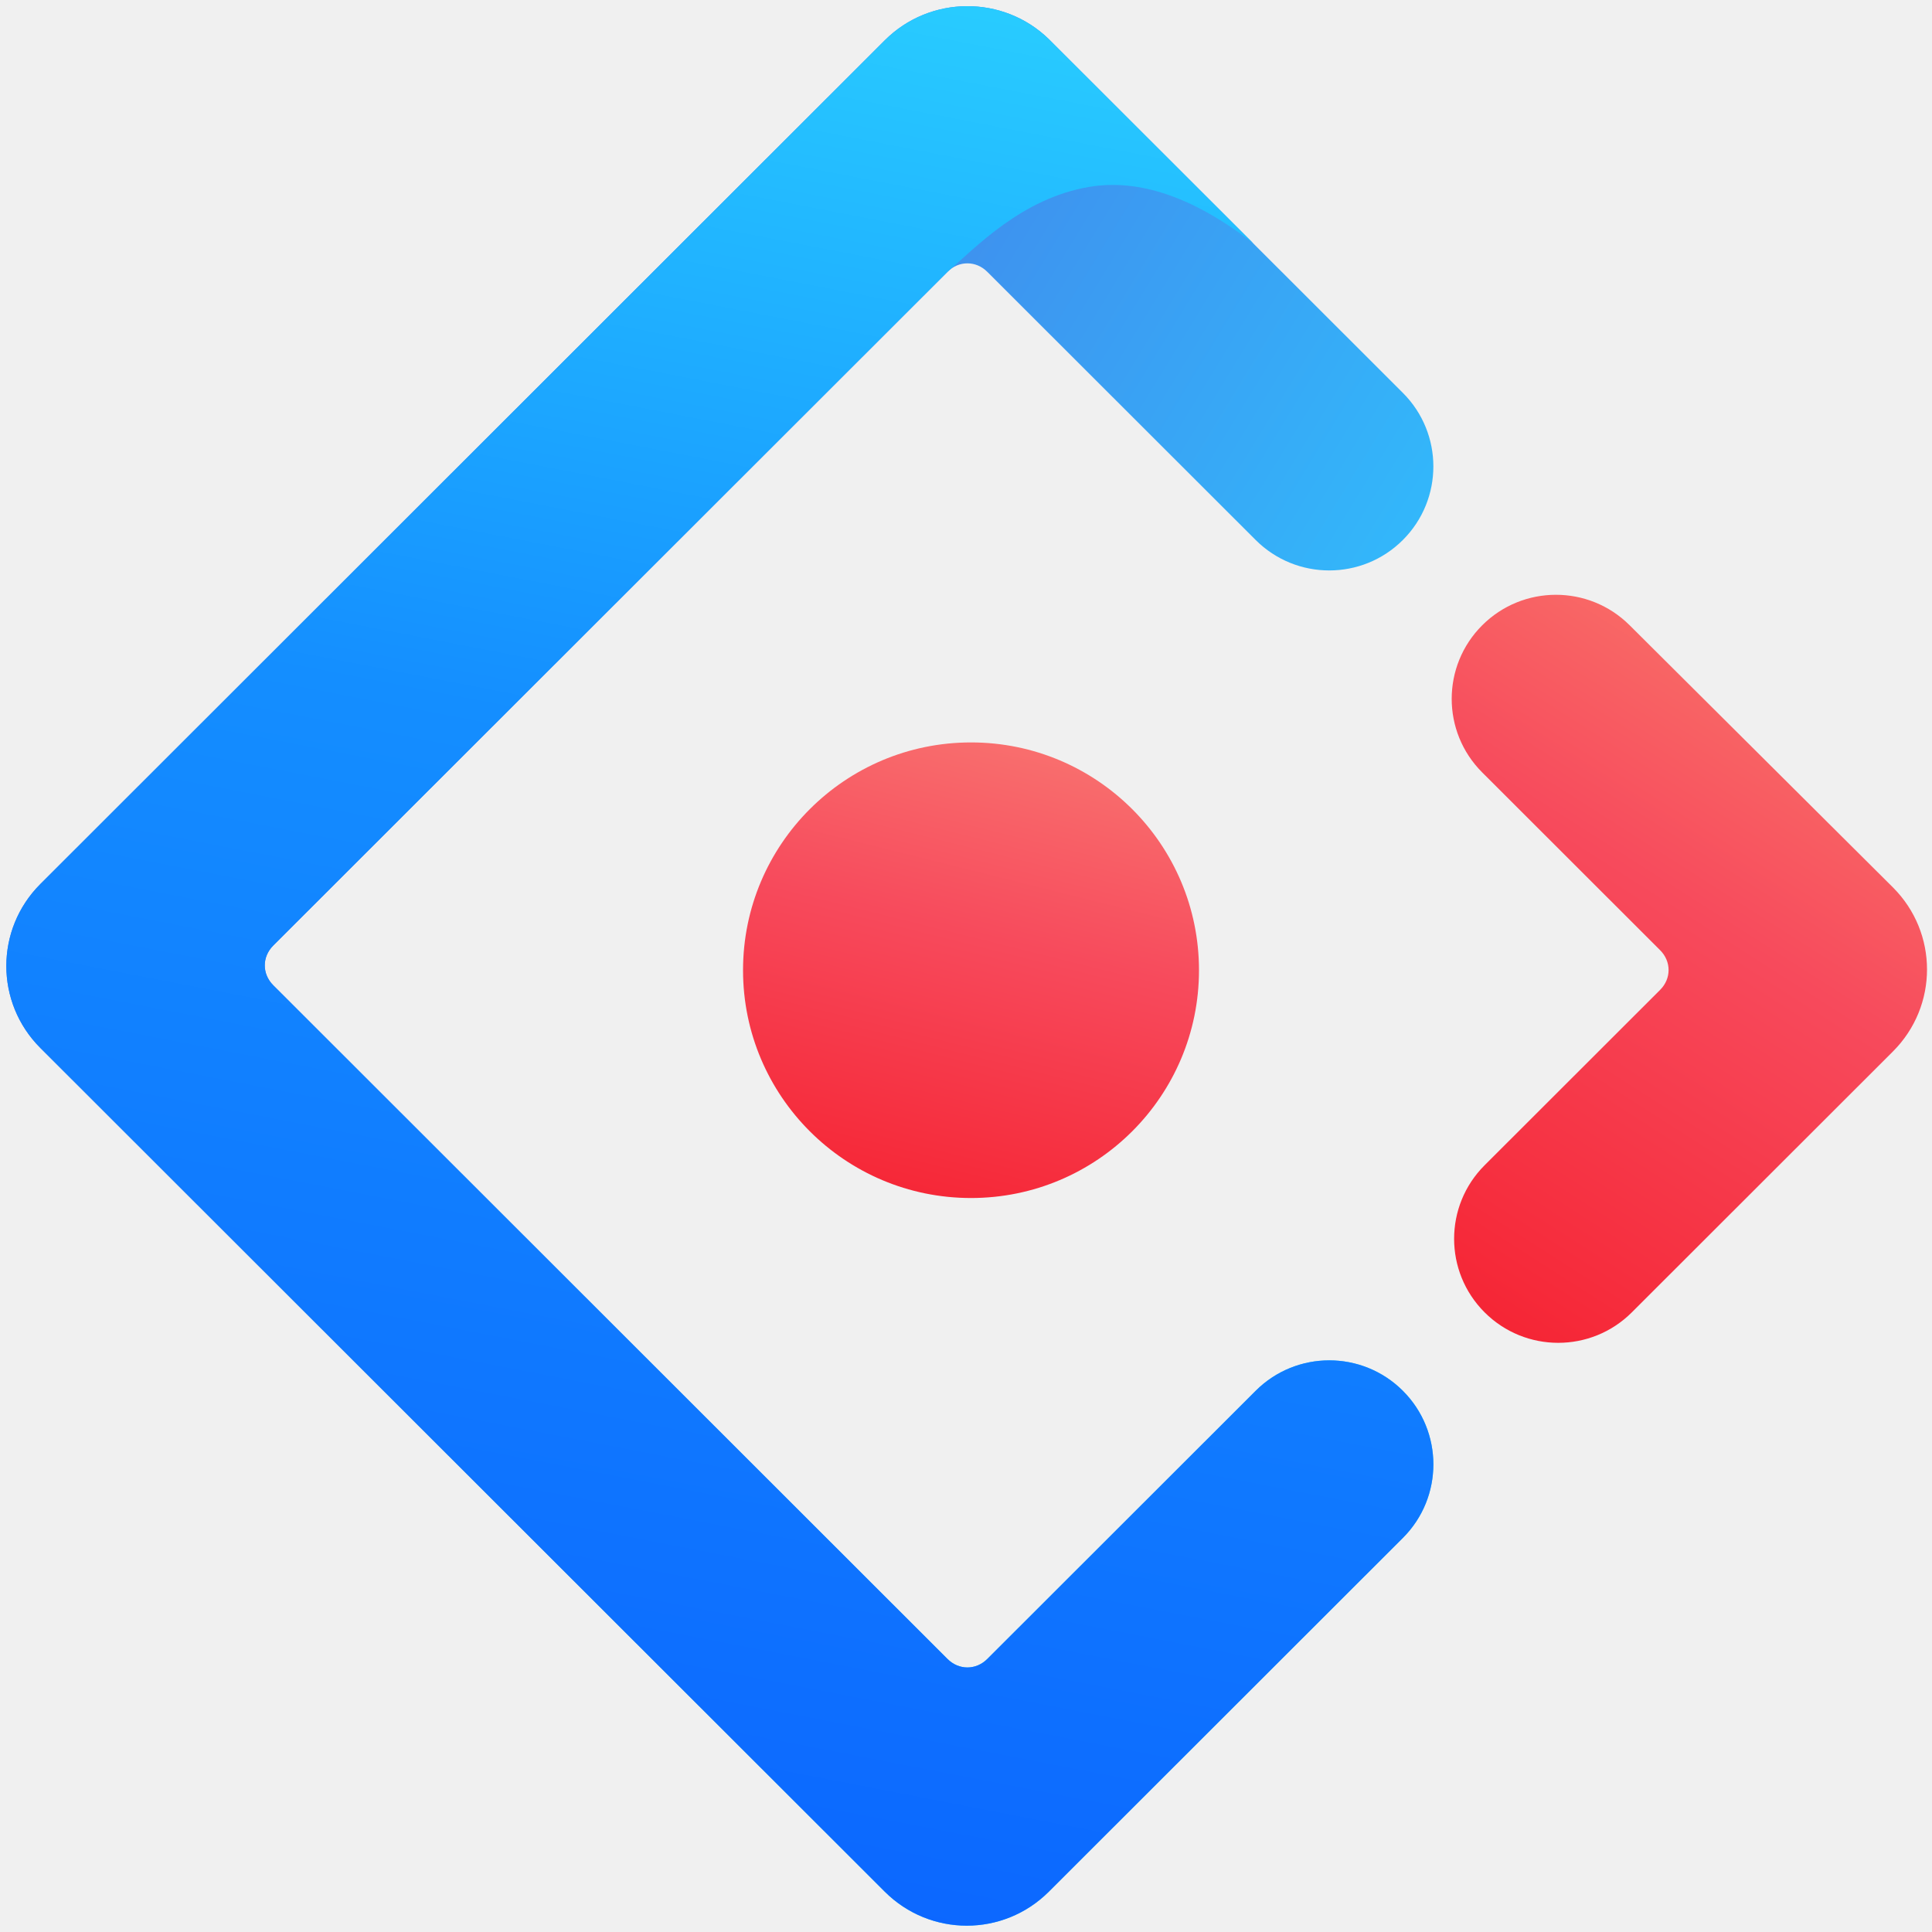
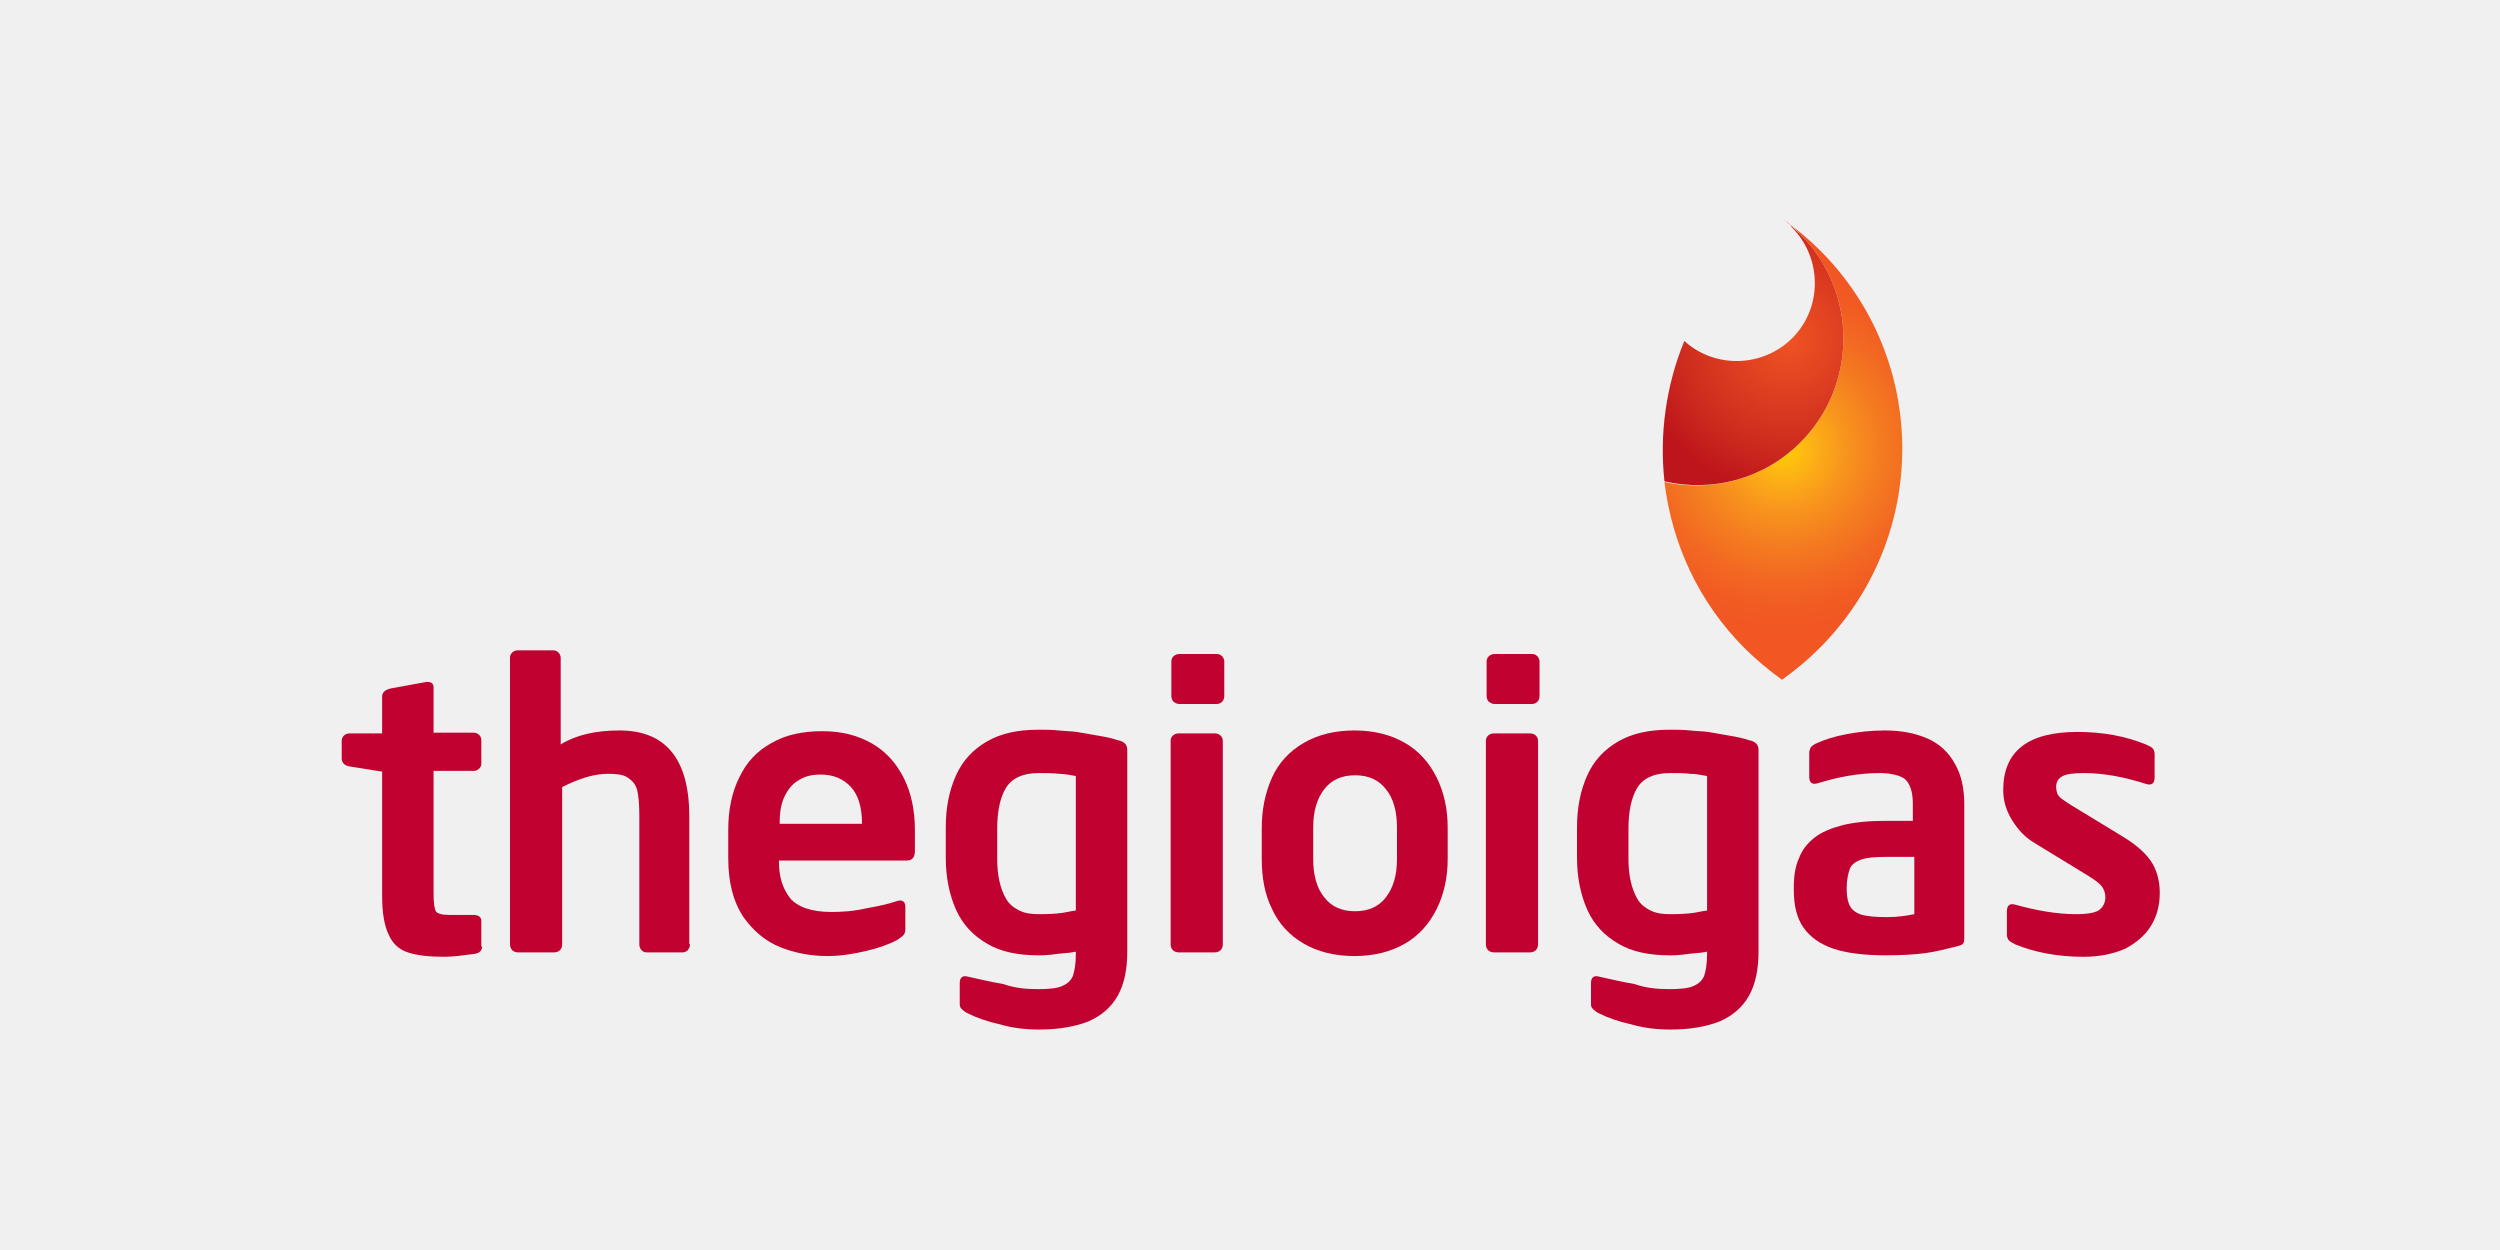
- <svg xmlns="http://www.w3.org/2000/svg" width="200px" height="200px" viewBox="0 0 200 200" version="1.1">
-   <defs>
-     <linearGradient x1="62.102%" y1="0%" x2="108.197%" y2="37.864%" id="linearGradient-1">
-       <stop stop-color="#4285EB" offset="0%" />
-       <stop stop-color="#2EC7FF" offset="100%" />
-     </linearGradient>
-     <linearGradient x1="69.644%" y1="0%" x2="54.043%" y2="108.457%" id="linearGradient-2">
-       <stop stop-color="#29CDFF" offset="0%" />
-       <stop stop-color="#148EFF" offset="37.86%" />
-       <stop stop-color="#0A60FF" offset="100%" />
-     </linearGradient>
-     <linearGradient x1="69.691%" y1="-12.974%" x2="16.723%" y2="117.391%" id="linearGradient-3">
-       <stop stop-color="#FA816E" offset="0%" />
-       <stop stop-color="#F74A5C" offset="41.473%" />
-       <stop stop-color="#F51D2C" offset="100%" />
-     </linearGradient>
-     <linearGradient x1="68.128%" y1="-35.691%" x2="30.44%" y2="114.943%" id="linearGradient-4">
-       <stop stop-color="#FA8E7D" offset="0%" />
-       <stop stop-color="#F74A5C" offset="51.264%" />
-       <stop stop-color="#F51D2C" offset="100%" />
-     </linearGradient>
-   </defs>
-   <g id="Page-1" stroke="none" stroke-width="1" fill="none" fill-rule="evenodd">
-     <g id="logo" transform="translate(-20, -20)">
-       <g id="Group-28-Copy-5" transform="translate(20, 20)">
-         <g id="Group-27-Copy-3">
-           <g id="Group-25" fill-rule="nonzero">
-             <g id="2">
-               <path d="M91.588,4.177 L4.18,91.513 C-0.519,96.208 -0.519,103.792 4.18,108.487 L91.588,195.823 C96.287,200.519 103.877,200.519 108.577,195.823 L145.225,159.205 C149.434,155 149.434,148.182 145.225,143.977 C141.017,139.772 134.194,139.772 129.985,143.977 L102.202,171.737 C101.032,172.906 99.257,172.906 98.088,171.737 L28.286,101.993 C27.116,100.824 27.116,99.051 28.286,97.882 L98.088,28.138 C99.257,26.969 101.032,26.969 102.202,28.138 L129.985,55.898 C134.194,60.103 141.017,60.103 145.225,55.898 C149.434,51.693 149.434,44.876 145.225,40.671 L108.581,4.056 C103.862,-0.538 96.269,-0.501 91.588,4.177 Z" id="Shape" fill="url(#linearGradient-1)" />
-               <path d="M91.588,4.177 L4.18,91.513 C-0.519,96.208 -0.519,103.792 4.18,108.487 L91.588,195.823 C96.287,200.519 103.877,200.519 108.577,195.823 L145.225,159.205 C149.434,155 149.434,148.182 145.225,143.977 C141.017,139.772 134.194,139.772 129.985,143.977 L102.202,171.737 C101.032,172.906 99.257,172.906 98.088,171.737 L28.286,101.993 C27.116,100.824 27.116,99.051 28.286,97.882 L98.088,28.138 C101,25.627 105.752,20.542 112.73,19.352 C117.916,18.469 123.585,20.414 129.739,25.189 C125.625,21.078 118.572,14.034 108.581,4.056 C103.862,-0.538 96.269,-0.501 91.588,4.177 Z" id="Shape" fill="url(#linearGradient-2)" />
-             </g>
-             <path d="M153.686,135.855 C157.894,140.06 164.717,140.06 168.926,135.855 L195.96,108.843 C200.659,104.147 200.659,96.564 195.961,91.869 L168.691,64.718 C164.472,60.518 157.647,60.524 153.436,64.732 C149.227,68.937 149.227,75.754 153.436,79.959 L171.854,98.362 C173.024,99.531 173.024,101.305 171.854,102.473 L153.686,120.627 C149.477,124.832 149.477,131.65 153.686,135.855 Z" id="Shape" fill="url(#linearGradient-3)" />
-           </g>
-           <ellipse id="Combined-Shape" fill="url(#linearGradient-4)" cx="100.519" cy="100.437" rx="23.6" ry="23.581" />
-         </g>
-       </g>
+ <svg xmlns="http://www.w3.org/2000/svg" version="1.1" id="Layer_1" x="0px" y="0px" viewBox="0 0 340.2 170.1" style="enable-background:new 0 0 340.2 170.1;" xml:space="preserve">
+   <style type="text/css">
+ 	.st0{fill:#C10230;}
+ 	.st1{fill:#FFFFFF;}
+ 	.st2{fill:url(#SVGID_1_);}
+ 	.st3{fill:url(#SVGID_2_);}
+ 	.st4{fill:#931222;}
+ 	.st5{fill:url(#SVGID_3_);}
+ 	.st6{fill:url(#SVGID_4_);}
+ 	.st7{fill:url(#SVGID_5_);}
+ 	.st8{fill:url(#SVGID_6_);}
+ 	.st9{fill:#FF8300;}
+ 	.st10{fill:url(#SVGID_7_);}
+ 	.st11{fill:url(#SVGID_8_);}
+ 	.st12{fill:#FF9015;}
+ 	.st13{fill:url(#SVGID_9_);}
+ 	.st14{fill:url(#SVGID_10_);}
+ 	.st15{fill:url(#SVGID_11_);}
+ 	.st16{fill:url(#SVGID_12_);}
+ 	.st17{fill:#58595B;}
+ 	.st18{fill:url(#SVGID_15_);}
+ 	.st19{fill:url(#SVGID_16_);}
+ </style>
+   <g>
+     <g>
+       <path class="st0" d="M65.6,128.8c0,0.5-0.3,0.9-1,1c-1.5,0.2-2.9,0.4-4.2,0.4c-2.1,0-3.7-0.2-4.9-0.6c-1.2-0.4-2.1-1.2-2.6-2.4    c-0.6-1.2-0.9-3-0.9-5.3V105l-4.4-0.7c-0.7-0.1-1.1-0.5-1.1-1.1v-2.4c0-0.3,0.1-0.5,0.3-0.7c0.2-0.2,0.5-0.3,0.8-0.3H52v-5    c0-0.6,0.4-0.9,1.1-1.1l4.9-0.9h0.2c0.6,0,0.8,0.3,0.8,0.8v6.1h5.4c0.3,0,0.6,0.1,0.8,0.3c0.2,0.2,0.3,0.4,0.3,0.8v3.1    c0,0.3-0.1,0.5-0.3,0.7c-0.2,0.2-0.5,0.3-0.7,0.3H59v16.6c0,1.3,0.1,2.1,0.3,2.5c0.2,0.3,0.8,0.5,1.7,0.5h3.4    c0.7,0,1.1,0.3,1.1,0.8V128.8z" />
+       <path class="st0" d="M93.9,128.5c0,0.3-0.1,0.5-0.3,0.8c-0.2,0.2-0.5,0.3-0.7,0.3H88c-0.3,0-0.5-0.1-0.7-0.3    c-0.2-0.2-0.3-0.5-0.3-0.8v-17.4c0-1.6-0.1-2.8-0.3-3.6c-0.2-0.8-0.7-1.3-1.3-1.7s-1.5-0.5-2.7-0.5c-1.8,0-3.8,0.6-6.2,1.8v21.4    c0,0.3-0.1,0.6-0.3,0.8c-0.2,0.2-0.5,0.3-0.8,0.3h-4.9c-0.3,0-0.6-0.1-0.8-0.3c-0.2-0.2-0.3-0.5-0.3-0.8v-39    c0-0.3,0.1-0.5,0.3-0.7s0.5-0.3,0.7-0.3h4.9c0.3,0,0.5,0.1,0.7,0.3s0.3,0.5,0.3,0.7v11.8c2.1-1.3,4.8-1.9,8-1.9    c6.3,0,9.5,3.9,9.5,11.7V128.5z" />
+       <path class="st0" d="M112.6,130.1c-2.2,0-4.4-0.4-6.4-1.2c-2-0.8-3.7-2.2-5.1-4.2c-1.3-2-2-4.6-2-7.9v-3.9c0-2.7,0.5-5.1,1.5-7.1    c1-2.1,2.4-3.6,4.4-4.7c1.9-1.1,4.2-1.6,6.9-1.6c2.7,0,4.9,0.6,6.8,1.7c1.9,1.1,3.3,2.7,4.3,4.7c1,2,1.5,4.4,1.5,7v2.9    c0,0.9-0.4,1.3-1.1,1.3H106v0.2c0,2,0.5,3.6,1.5,4.9c1,1.2,2.9,1.9,5.6,1.9c1.5,0,3.1-0.1,4.8-0.5c1.7-0.3,3.1-0.6,4.2-1    c0.7-0.2,1.1,0.1,1.1,0.8v3.1c0,0.3-0.1,0.6-0.3,0.8c-0.2,0.2-0.5,0.4-0.8,0.6c-1.1,0.6-2.5,1.1-4.2,1.5S114.4,130.1,112.6,130.1z     M117.3,112.2V112c0-2.1-0.5-3.8-1.5-4.9c-1-1.1-2.4-1.7-4.1-1.7c-1.1,0-2.1,0.2-2.9,0.7c-0.9,0.5-1.5,1.2-2,2.2s-0.7,2.2-0.7,3.6    v0.2H117.3z" />
+       <path class="st0" d="M141.3,134.6c1.4,0,2.5-0.1,3.2-0.4c0.7-0.3,1.2-0.7,1.5-1.4c0.2-0.6,0.4-1.6,0.4-2.9v-0.4    c-0.4,0.1-1.2,0.2-2.5,0.3c-1.3,0.2-2.1,0.2-2.6,0.2c-2.8,0-5.2-0.5-7-1.6c-1.9-1.1-3.3-2.6-4.2-4.6c-0.9-2-1.4-4.4-1.4-7.1v-4.1    c0-2.8,0.5-5.1,1.4-7.1c0.9-2,2.3-3.5,4.2-4.6c1.9-1.1,4.2-1.6,7-1.6c0.9,0,1.9,0,2.8,0.1c0.9,0.1,1.7,0.1,2.4,0.2    c0.7,0.1,1.7,0.3,2.9,0.5c1.2,0.2,2.1,0.4,2.6,0.6c0.6,0.1,0.9,0.3,1.1,0.5c0.2,0.2,0.3,0.5,0.3,0.9v27.3c0,2.5-0.4,4.5-1.3,6.1    c-0.9,1.6-2.2,2.7-4,3.5c-1.8,0.7-4,1.1-6.7,1.1c-1.8,0-3.6-0.2-5.3-0.7c-1.8-0.4-3.2-0.9-4.4-1.5c-0.2-0.1-0.4-0.2-0.6-0.4    c-0.2-0.1-0.3-0.3-0.4-0.4c-0.1-0.2-0.1-0.4-0.1-0.6v-2.7c0-0.8,0.4-1.1,1.1-0.9c1.4,0.3,3,0.7,4.8,1    C138.2,134.5,139.8,134.6,141.3,134.6z M146.4,123.9v-18.3c-0.7-0.1-1.4-0.3-2.3-0.3c-0.8-0.1-1.8-0.1-2.8-0.1    c-2.1,0-3.6,0.7-4.4,2c-0.8,1.3-1.2,3.2-1.2,5.6v4.1c0,1.1,0.1,2.1,0.3,3s0.5,1.7,0.9,2.4c0.4,0.7,1,1.2,1.8,1.6s1.7,0.5,2.7,0.5    c0.6,0,1.4,0,2.5-0.1S145.6,124,146.4,123.9z" />
+       <path class="st0" d="M166.6,94.7c0,0.3-0.1,0.6-0.3,0.8c-0.2,0.2-0.5,0.3-0.7,0.3h-5.1c-0.3,0-0.5-0.1-0.8-0.3    c-0.2-0.2-0.3-0.5-0.3-0.8v-4.7c0-0.3,0.1-0.5,0.3-0.7c0.2-0.2,0.5-0.3,0.8-0.3h5.1c0.3,0,0.5,0.1,0.7,0.3    c0.2,0.2,0.3,0.5,0.3,0.7V94.7z M166.4,128.5c0,0.3-0.1,0.6-0.3,0.8c-0.2,0.2-0.5,0.3-0.8,0.3h-4.9c-0.3,0-0.6-0.1-0.8-0.3    c-0.2-0.2-0.3-0.5-0.3-0.8v-27.7c0-0.3,0.1-0.5,0.3-0.7c0.2-0.2,0.5-0.3,0.8-0.3h4.9c0.3,0,0.6,0.1,0.8,0.3    c0.2,0.2,0.3,0.4,0.3,0.8V128.5z" />
+       <path class="st0" d="M197,116.9c0,2.5-0.5,4.8-1.5,6.8c-1,2-2.4,3.6-4.3,4.7c-1.9,1.1-4.2,1.7-6.9,1.7c-2.7,0-5-0.6-6.9-1.7    c-1.9-1.1-3.4-2.7-4.3-4.7c-1-2-1.4-4.3-1.4-6.8v-4.3c0-2.5,0.5-4.8,1.4-6.8s2.4-3.6,4.3-4.7s4.2-1.7,6.9-1.7c2.7,0,5,0.6,6.9,1.7    c1.9,1.1,3.3,2.7,4.3,4.7c1,2,1.5,4.3,1.5,6.8V116.9z M190.1,116.9v-4.3c0-2.2-0.5-4-1.5-5.2c-1-1.3-2.4-1.9-4.2-1.9    c-1.8,0-3.2,0.6-4.2,1.9c-1,1.3-1.5,3-1.5,5.2v4.3c0,2.2,0.5,4,1.5,5.2c1,1.3,2.4,1.9,4.2,1.9c1.8,0,3.2-0.6,4.2-1.9    C189.6,120.8,190.1,119.1,190.1,116.9z" />
+       <path class="st0" d="M209.5,94.7c0,0.3-0.1,0.6-0.3,0.8c-0.2,0.2-0.5,0.3-0.7,0.3h-5.1c-0.3,0-0.5-0.1-0.8-0.3    c-0.2-0.2-0.3-0.5-0.3-0.8v-4.7c0-0.3,0.1-0.5,0.3-0.7c0.2-0.2,0.5-0.3,0.8-0.3h5.1c0.3,0,0.5,0.1,0.7,0.3    c0.2,0.2,0.3,0.5,0.3,0.7V94.7z M209.3,128.5c0,0.3-0.1,0.6-0.3,0.8c-0.2,0.2-0.5,0.3-0.8,0.3h-4.9c-0.3,0-0.6-0.1-0.8-0.3    c-0.2-0.2-0.3-0.5-0.3-0.8v-27.7c0-0.3,0.1-0.5,0.3-0.7c0.2-0.2,0.5-0.3,0.8-0.3h4.9c0.3,0,0.6,0.1,0.8,0.3s0.3,0.4,0.3,0.8V128.5    z" />
+       <path class="st0" d="M227.2,134.6c1.4,0,2.5-0.1,3.2-0.4c0.7-0.3,1.2-0.7,1.5-1.4c0.2-0.6,0.4-1.6,0.4-2.9v-0.4    c-0.4,0.1-1.2,0.2-2.5,0.3c-1.3,0.2-2.1,0.2-2.6,0.2c-2.8,0-5.2-0.5-7-1.6c-1.9-1.1-3.3-2.6-4.2-4.6c-0.9-2-1.4-4.4-1.4-7.1v-4.1    c0-2.8,0.5-5.1,1.4-7.1c0.9-2,2.3-3.5,4.2-4.6c1.9-1.1,4.2-1.6,7-1.6c0.9,0,1.9,0,2.8,0.1c0.9,0.1,1.7,0.1,2.4,0.2    c0.7,0.1,1.7,0.3,2.9,0.5s2.1,0.4,2.6,0.6c0.6,0.1,0.9,0.3,1.1,0.5c0.2,0.2,0.3,0.5,0.3,0.9v27.3c0,2.5-0.4,4.5-1.3,6.1    c-0.9,1.6-2.2,2.7-4,3.5c-1.8,0.7-4,1.1-6.7,1.1c-1.8,0-3.6-0.2-5.3-0.7c-1.8-0.4-3.2-0.9-4.4-1.5c-0.2-0.1-0.4-0.2-0.6-0.4    c-0.2-0.1-0.3-0.3-0.4-0.4c-0.1-0.2-0.1-0.4-0.1-0.6v-2.7c0-0.8,0.4-1.1,1.1-0.9c1.4,0.3,3,0.7,4.8,1    C224.1,134.5,225.7,134.6,227.2,134.6z M232.3,123.9v-18.3c-0.7-0.1-1.4-0.3-2.3-0.3c-0.8-0.1-1.8-0.1-2.8-0.1    c-2.1,0-3.6,0.7-4.4,2c-0.8,1.3-1.2,3.2-1.2,5.6v4.1c0,1.1,0.1,2.1,0.3,3s0.5,1.7,0.9,2.4c0.4,0.7,1,1.2,1.8,1.6s1.7,0.5,2.7,0.5    c0.6,0,1.4,0,2.5-0.1S231.5,124,232.3,123.9z" />
+       <path class="st0" d="M255.8,105.2c-2.8,0-5.6,0.5-8.5,1.4c-0.7,0.2-1.1-0.1-1.1-0.9v-3.2c0-0.3,0.1-0.6,0.2-0.8    c0.2-0.2,0.4-0.4,0.9-0.6c1.1-0.5,2.4-0.9,4-1.2c1.6-0.3,3.3-0.5,5.2-0.5c2.3,0,4.2,0.4,5.8,1.1c1.6,0.7,2.9,1.9,3.7,3.4    c0.9,1.5,1.3,3.4,1.3,5.6v18c0,0.4,0,0.6-0.1,0.8c-0.1,0.2-0.3,0.3-0.6,0.4c-1.6,0.4-3.1,0.8-4.6,1c-1.5,0.2-3.3,0.3-5.4,0.3    c-2.9,0-5.3-0.3-7.1-0.9c-1.8-0.6-3.2-1.6-4.1-2.9c-0.9-1.3-1.3-3-1.3-5.1v-0.3c0-1.6,0.2-2.9,0.7-4c0.4-1.1,1.1-2,2.1-2.8    c1-0.8,2.3-1.3,3.8-1.7c1.6-0.4,3.5-0.6,5.9-0.6h3.7v-2.3c0-1.7-0.4-2.8-1.1-3.4C258.7,105.6,257.5,105.2,255.8,105.2z     M260.5,124.4v-7.8h-3.7c-1.6,0-2.8,0.1-3.6,0.4c-0.8,0.3-1.3,0.7-1.5,1.3c-0.2,0.6-0.4,1.4-0.4,2.5v0.3c0,1,0.2,1.8,0.5,2.3    c0.3,0.5,0.9,0.9,1.6,1.1c0.8,0.2,1.9,0.3,3.4,0.3C258.3,124.8,259.5,124.6,260.5,124.4z" />
+       <path class="st0" d="M282.5,124.4c1.6,0,2.7-0.2,3.2-0.6c0.5-0.4,0.8-1,0.8-1.7c0-0.6-0.2-1.1-0.5-1.5c-0.3-0.4-1-0.9-1.8-1.4    l-7.2-4.4c-1.4-0.8-2.4-1.9-3.2-3.2c-0.8-1.3-1.2-2.6-1.2-4.1c0-5.3,3.4-7.9,10.1-7.9c3.5,0,6.6,0.6,9.3,1.7    c0.4,0.2,0.7,0.3,0.9,0.5c0.2,0.2,0.3,0.5,0.3,0.8v3.2c0,0.8-0.4,1.1-1.1,0.9c-3.1-1-5.9-1.5-8.5-1.5c-1.3,0-2.3,0.1-2.9,0.4    c-0.6,0.3-0.9,0.8-0.9,1.5c0,0.4,0.1,0.7,0.2,1c0.2,0.3,0.4,0.5,0.7,0.7c0.3,0.2,0.7,0.5,1.2,0.8l6.9,4.2c2,1.2,3.4,2.5,4.1,3.7    c0.7,1.2,1,2.6,1,4c0,1.7-0.4,3.2-1.2,4.5c-0.8,1.3-2,2.3-3.5,3.1c-1.6,0.7-3.5,1.1-5.7,1.1c-3.5,0-6.6-0.6-9.3-1.7    c-0.4-0.2-0.7-0.4-0.9-0.6c-0.1-0.2-0.2-0.4-0.2-0.7v-3.2c0-0.8,0.4-1.1,1.1-0.9C277.1,123.9,279.9,124.4,282.5,124.4z" />
+     </g>
+     <g>
+       <radialGradient id="SVGID_1_" cx="242.707" cy="61.122" r="24.915" gradientUnits="userSpaceOnUse">
+         <stop offset="0" style="stop-color:#FFCF01" />
+         <stop offset="0.134" style="stop-color:#FDB614" />
+         <stop offset="0.336" style="stop-color:#F8951D" />
+         <stop offset="0.529" style="stop-color:#F47C20" />
+         <stop offset="0.71" style="stop-color:#F26822" />
+         <stop offset="0.872" style="stop-color:#F15B22" />
+         <stop offset="1" style="stop-color:#F15623" />
+       </radialGradient>
+       <path class="st2" d="M247.7,34.1c-1.6-1.6-3.3-3-5.1-4.3c0,0,0,0,0,0c0.2,0.1,0.4,0.3,0.5,0.4c0.7,0.5,1.3,1,1.9,1.7    c7.8,7.8,7.8,20.5,0,28.3c-5,5-12,6.8-18.5,5.4c1,8.3,4.6,16.3,10.9,22.6c1.6,1.6,3.3,3,5.1,4.3c1.8-1.3,3.5-2.7,5.1-4.3    C262.6,73.2,262.6,49,247.7,34.1z" />
+       <radialGradient id="SVGID_2_" cx="243.35" cy="46.144" r="21.074" gradientUnits="userSpaceOnUse">
+         <stop offset="0" style="stop-color:#F05323" />
+         <stop offset="0.689" style="stop-color:#CE2C1E" />
+         <stop offset="1" style="stop-color:#BE141B" />
+       </radialGradient>
+       <path class="st3" d="M243.9,46c-4,4-10.5,4.2-14.7,0.4c-2.5,6.1-3.4,12.7-2.7,19.1C233,67,240,65.2,245,60.2    c7.8-7.8,7.8-20.5,0-28.3c-0.6-0.6-1.2-1.1-1.9-1.7c0.3,0.2,0.5,0.4,0.7,0.7C248,35.1,248,41.9,243.9,46z" />
    </g>
  </g>
</svg>
